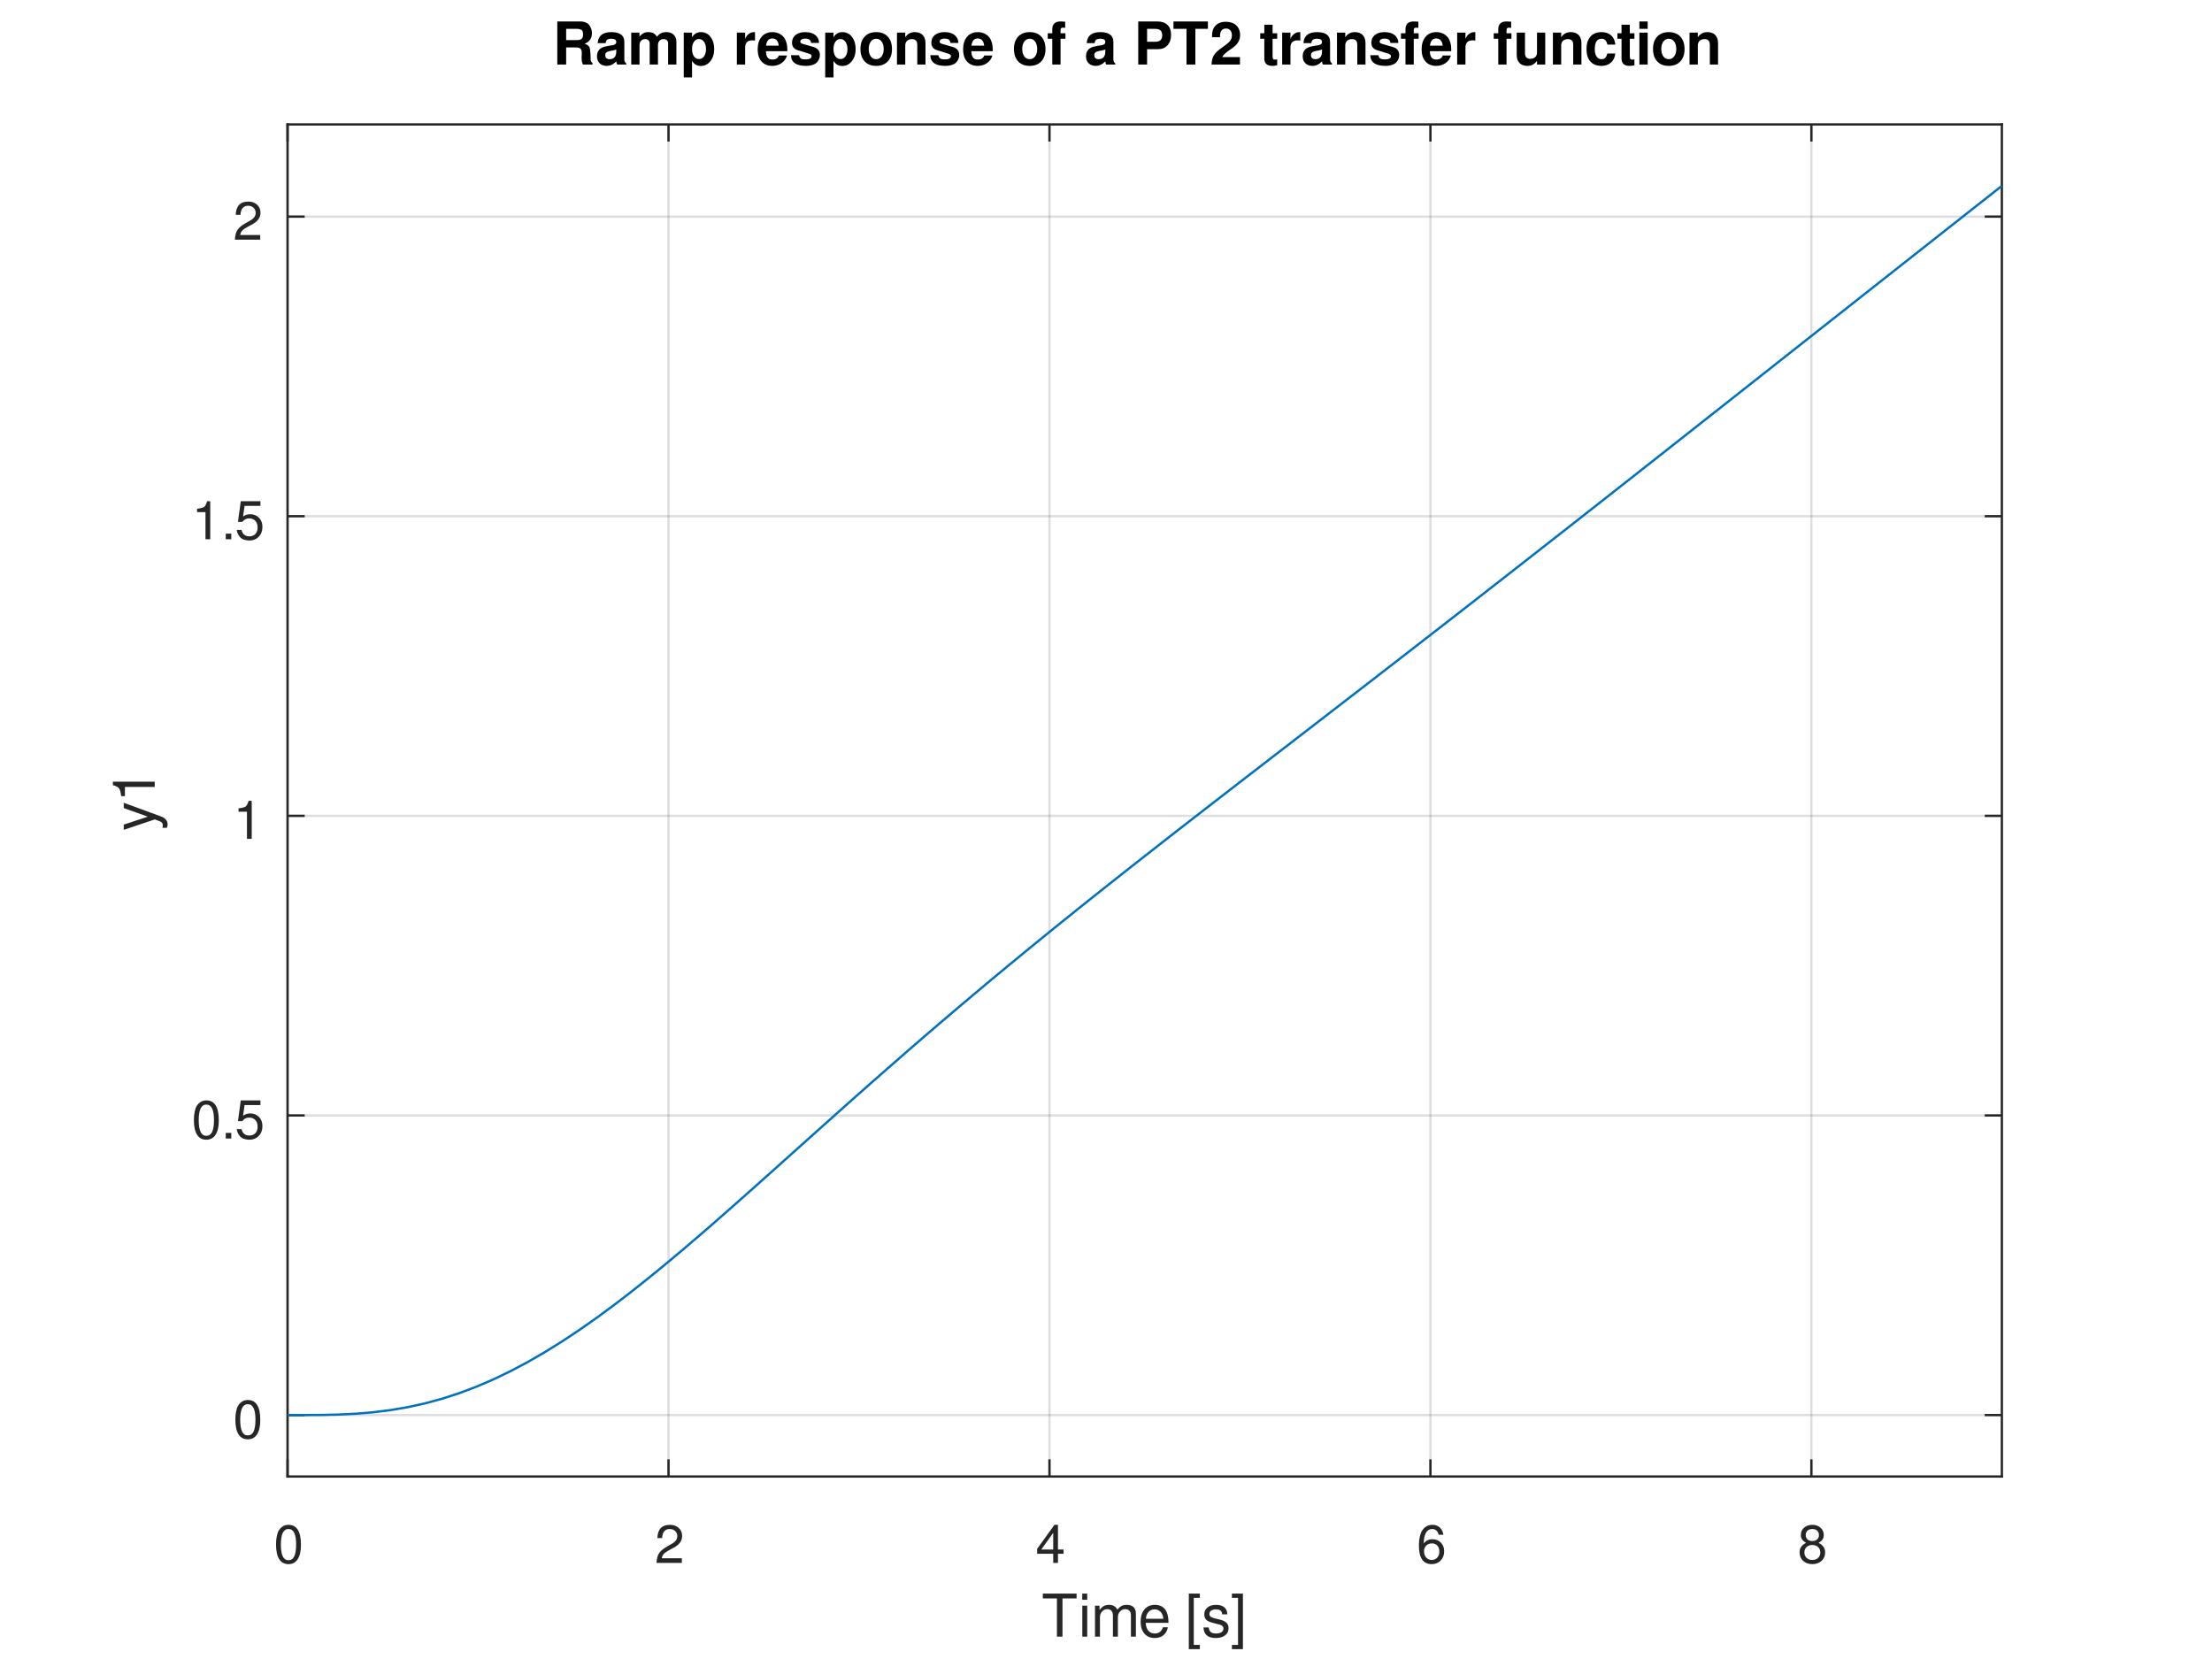
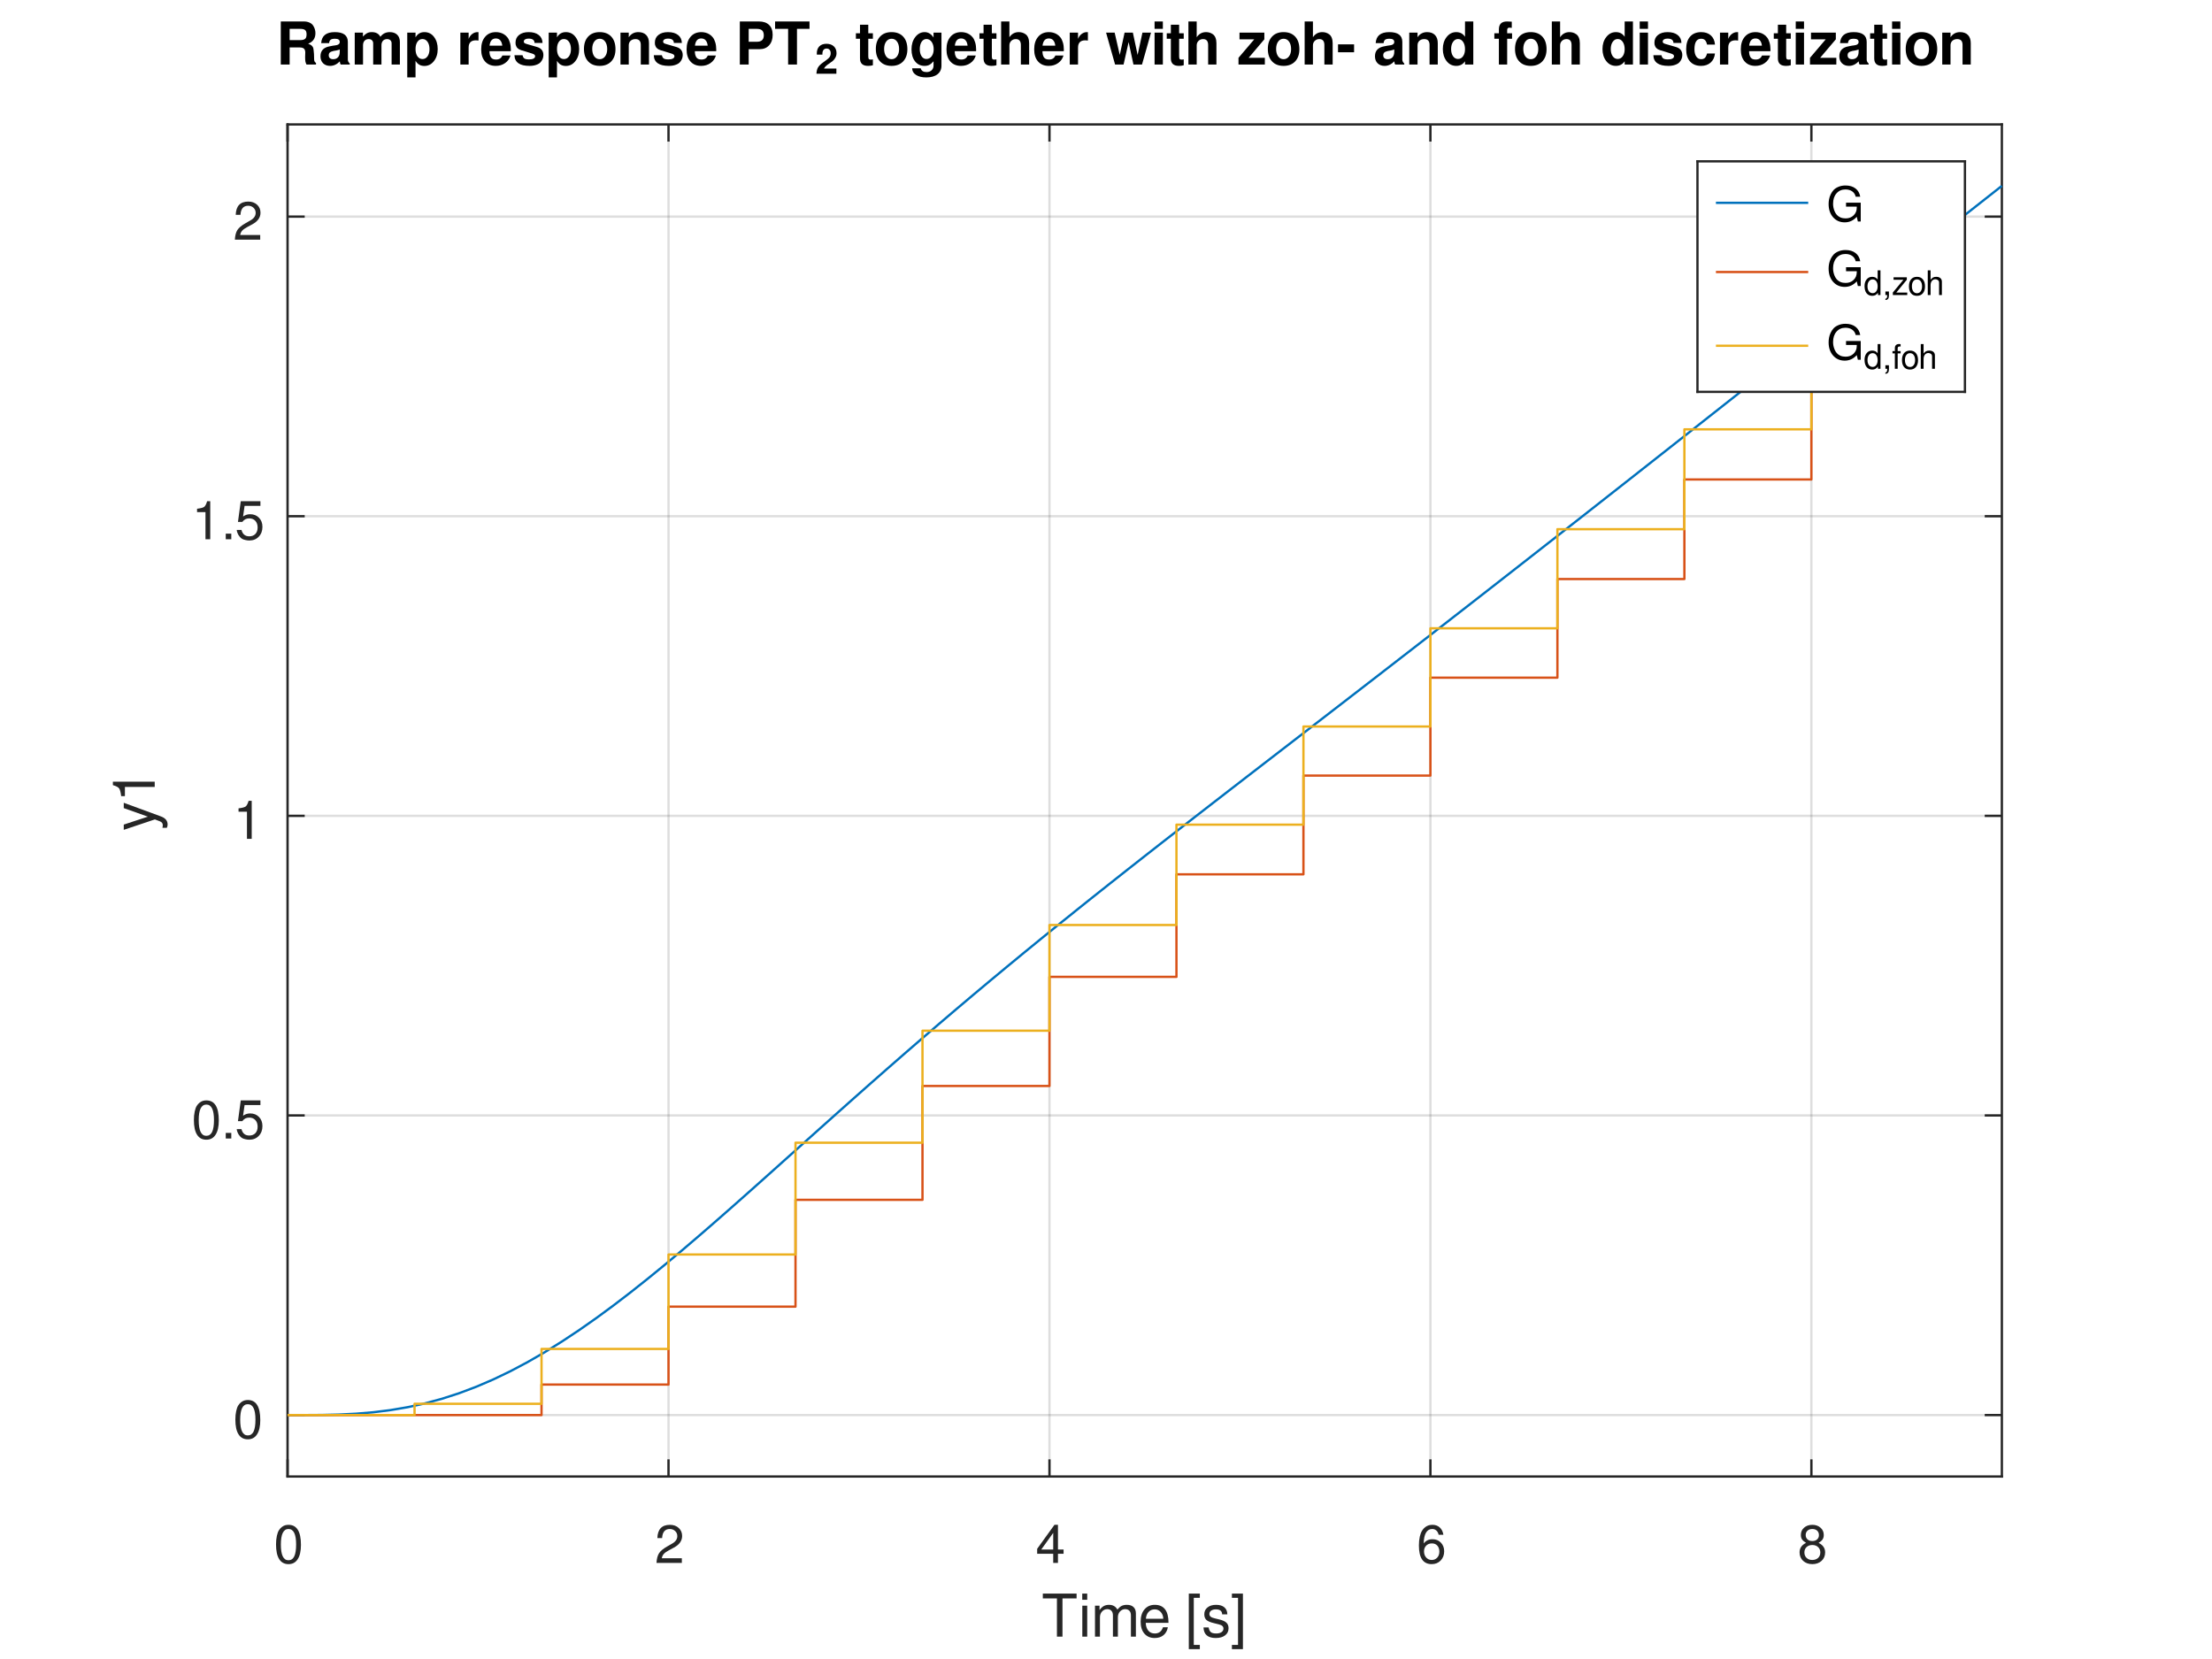
<svg xmlns="http://www.w3.org/2000/svg" height="360pt" viewBox="0 0 480 360" width="480pt">
  <defs />
  <polygon fill="#ffffff" points="0,0 480,0 480,360 0,360" />
  <g>
    <polygon fill="#ffffff" points="0,360 480,360 480,0 0,0" shape-rendering="crispEdges" />
    <clipPath id="cp00480360">
      <polygon points="0,360 480,360 480,0 0,0" />
    </clipPath>
    <g clip-path="url(#cp00480360)">
      <polygon fill="#ffffff" points="62.4,320.4 434.4,320.4 434.4,27 62.4,27" shape-rendering="crispEdges" />
      <polyline fill="none" points="62.4,320.4 62.4,27" stroke="#262626" stroke-dasharray="16,0" stroke-linecap="butt" stroke-linejoin="miter" stroke-opacity="0.15" stroke-width="0.5" />
      <polyline fill="none" points="145.067,320.4 145.067,27" stroke="#262626" stroke-dasharray="16,0" stroke-linecap="butt" stroke-linejoin="miter" stroke-opacity="0.15" stroke-width="0.5" />
      <polyline fill="none" points="227.733,320.4 227.733,27" stroke="#262626" stroke-dasharray="16,0" stroke-linecap="butt" stroke-linejoin="miter" stroke-opacity="0.15" stroke-width="0.5" />
      <polyline fill="none" points="310.4,320.4 310.4,27" stroke="#262626" stroke-dasharray="16,0" stroke-linecap="butt" stroke-linejoin="miter" stroke-opacity="0.15" stroke-width="0.5" />
      <polyline fill="none" points="393.067,320.4 393.067,27" stroke="#262626" stroke-dasharray="16,0" stroke-linecap="butt" stroke-linejoin="miter" stroke-opacity="0.15" stroke-width="0.5" />
      <polyline fill="none" points="62.4,320.4 62.4,316.675" stroke="#262626" stroke-linecap="butt" stroke-linejoin="miter" stroke-width="0.5" />
      <polyline fill="none" points="62.4,27 62.4,30.725" stroke="#262626" stroke-linecap="butt" stroke-linejoin="miter" stroke-width="0.5" />
      <polyline fill="none" points="145.067,320.4 145.067,316.675" stroke="#262626" stroke-linecap="butt" stroke-linejoin="miter" stroke-width="0.5" />
      <polyline fill="none" points="145.067,27 145.067,30.725" stroke="#262626" stroke-linecap="butt" stroke-linejoin="miter" stroke-width="0.5" />
      <polyline fill="none" points="227.733,320.4 227.733,316.675" stroke="#262626" stroke-linecap="butt" stroke-linejoin="miter" stroke-width="0.5" />
      <polyline fill="none" points="227.733,27 227.733,30.725" stroke="#262626" stroke-linecap="butt" stroke-linejoin="miter" stroke-width="0.5" />
      <polyline fill="none" points="310.4,320.4 310.4,316.675" stroke="#262626" stroke-linecap="butt" stroke-linejoin="miter" stroke-width="0.5" />
      <polyline fill="none" points="310.4,27 310.4,30.725" stroke="#262626" stroke-linecap="butt" stroke-linejoin="miter" stroke-width="0.5" />
      <polyline fill="none" points="393.067,320.4 393.067,316.675" stroke="#262626" stroke-linecap="butt" stroke-linejoin="miter" stroke-width="0.5" />
      <polyline fill="none" points="393.067,27 393.067,30.725" stroke="#262626" stroke-linecap="butt" stroke-linejoin="miter" stroke-width="0.5" />
      <g font-family="FreeSans" font-size="11.651" font-style="normal" font-weight="normal" transform="translate(59.4,339.15) rotate(-0,3,-10)" xml:space="preserve">
        <text fill="rgb(38,38,38)" x="0 " y="-0">0</text>
      </g>
      <g font-family="FreeSans" font-size="11.651" font-style="normal" font-weight="normal" transform="translate(142.067,339.15) rotate(-0,3,-10)" xml:space="preserve">
        <text fill="rgb(38,38,38)" x="0 " y="-0">2</text>
      </g>
      <g font-family="FreeSans" font-size="11.651" font-style="normal" font-weight="normal" transform="translate(224.733,339.15) rotate(-0,3,-10)" xml:space="preserve">
        <text fill="rgb(38,38,38)" x="0 " y="-0">4</text>
      </g>
      <g font-family="FreeSans" font-size="11.651" font-style="normal" font-weight="normal" transform="translate(307.4,339.15) rotate(-0,3,-10)" xml:space="preserve">
        <text fill="rgb(38,38,38)" x="0 " y="-0">6</text>
      </g>
      <g font-family="FreeSans" font-size="11.651" font-style="normal" font-weight="normal" transform="translate(390.067,339.15) rotate(-0,3,-10)" xml:space="preserve">
        <text fill="rgb(38,38,38)" x="0 " y="-0">8</text>
      </g>
      <polyline fill="none" points="62.4,307.064 434.4,307.064" stroke="#262626" stroke-dasharray="16,0" stroke-linecap="butt" stroke-linejoin="miter" stroke-opacity="0.15" stroke-width="0.5" />
      <polyline fill="none" points="62.4,242.049 434.4,242.049" stroke="#262626" stroke-dasharray="16,0" stroke-linecap="butt" stroke-linejoin="miter" stroke-opacity="0.15" stroke-width="0.5" />
      <polyline fill="none" points="62.4,177.035 434.4,177.035" stroke="#262626" stroke-dasharray="16,0" stroke-linecap="butt" stroke-linejoin="miter" stroke-opacity="0.15" stroke-width="0.5" />
      <polyline fill="none" points="62.4,112.021 434.4,112.021" stroke="#262626" stroke-dasharray="16,0" stroke-linecap="butt" stroke-linejoin="miter" stroke-opacity="0.15" stroke-width="0.5" />
      <polyline fill="none" points="62.4,47.007 434.4,47.007" stroke="#262626" stroke-dasharray="16,0" stroke-linecap="butt" stroke-linejoin="miter" stroke-opacity="0.15" stroke-width="0.5" />
      <polyline fill="none" points="62.4,307.064 66.12,307.064" stroke="#262626" stroke-linecap="butt" stroke-linejoin="miter" stroke-width="0.5" />
      <polyline fill="none" points="434.4,307.064 430.68,307.064" stroke="#262626" stroke-linecap="butt" stroke-linejoin="miter" stroke-width="0.5" />
      <polyline fill="none" points="62.4,242.049 66.12,242.049" stroke="#262626" stroke-linecap="butt" stroke-linejoin="miter" stroke-width="0.5" />
      <polyline fill="none" points="434.4,242.049 430.68,242.049" stroke="#262626" stroke-linecap="butt" stroke-linejoin="miter" stroke-width="0.5" />
      <polyline fill="none" points="62.4,177.035 66.12,177.035" stroke="#262626" stroke-linecap="butt" stroke-linejoin="miter" stroke-width="0.5" />
      <polyline fill="none" points="434.4,177.035 430.68,177.035" stroke="#262626" stroke-linecap="butt" stroke-linejoin="miter" stroke-width="0.5" />
      <polyline fill="none" points="62.4,112.021 66.12,112.021" stroke="#262626" stroke-linecap="butt" stroke-linejoin="miter" stroke-width="0.5" />
      <polyline fill="none" points="434.4,112.021 430.68,112.021" stroke="#262626" stroke-linecap="butt" stroke-linejoin="miter" stroke-width="0.5" />
      <polyline fill="none" points="62.4,47.007 66.12,47.007" stroke="#262626" stroke-linecap="butt" stroke-linejoin="miter" stroke-width="0.5" />
      <polyline fill="none" points="434.4,47.007 430.68,47.007" stroke="#262626" stroke-linecap="butt" stroke-linejoin="miter" stroke-width="0.5" />
      <g font-family="FreeSans" font-size="11.651" font-style="normal" font-weight="normal" transform="translate(50.5743,312.064) rotate(-0,6,-5)" xml:space="preserve">
        <text fill="rgb(38,38,38)" x="0 " y="-0">0</text>
      </g>
      <g font-family="FreeSans" font-size="11.651" font-style="normal" font-weight="normal" transform="translate(41.5743,247.049) rotate(-0,15,-5)" xml:space="preserve">
        <text fill="rgb(38,38,38)" x="0 6 9 " y="-0">0.5</text>
      </g>
      <g font-family="FreeSans" font-size="11.651" font-style="normal" font-weight="normal" transform="translate(50.5743,182.035) rotate(-0,6,-5)" xml:space="preserve">
        <text fill="rgb(38,38,38)" x="0 " y="-0">1</text>
      </g>
      <g font-family="FreeSans" font-size="11.651" font-style="normal" font-weight="normal" transform="translate(41.5743,117.021) rotate(-0,15,-5)" xml:space="preserve">
        <text fill="rgb(38,38,38)" x="0 6 9 " y="-0">1.5</text>
      </g>
      <g font-family="FreeSans" font-size="11.651" font-style="normal" font-weight="normal" transform="translate(50.5743,52.0067) rotate(-0,6,-5)" xml:space="preserve">
        <text fill="rgb(38,38,38)" x="0 " y="-0">2</text>
      </g>
      <polyline fill="none" points="62.4,320.4 434.4,320.4" stroke="#262626" stroke-dasharray="16,0" stroke-linecap="square" stroke-linejoin="miter" stroke-width="0.5" />
      <polyline fill="none" points="62.4,27 434.4,27" stroke="#262626" stroke-dasharray="16,0" stroke-linecap="square" stroke-linejoin="miter" stroke-width="0.5" />
      <polyline fill="none" points="62.4,320.4 62.4,27" stroke="#262626" stroke-dasharray="16,0" stroke-linecap="square" stroke-linejoin="miter" stroke-width="0.5" />
      <polyline fill="none" points="434.4,320.4 434.4,27" stroke="#262626" stroke-dasharray="16,0" stroke-linecap="square" stroke-linejoin="miter" stroke-width="0.5" />
-       <g font-family="FreeSans" font-size="12.816" font-style="normal" font-weight="bold" transform="translate(119.9,17) rotate(-0,128.5,0)" xml:space="preserve">
-         <text fill="rgb(0,0,0)" x="0 9 16 27 35 39 44 51 58 66 74 82 89 96 100 108 112 116 123 127 136 144 151 155 159 164 171 179 186 190 197 202 206 210 218 226 233 237 241 249 " y="-3">Ramp response of a PT2 transfer function</text>
+       <g font-family="FreeSans" font-size="12.816" font-style="normal" font-weight="bold" transform="translate(59.9,17) rotate(-0,188.5,0)" xml:space="preserve">
+         <text fill="rgb(0,0,0)" x="0 9 16 27 35 39 44 51 58 66 74 82 89 96 100 109 " y="-3">Ramp response PT</text>
+         <text fill="rgb(0,0,0)" font-size="8.972" x="117 " y="-1">2</text>
+         <text fill="rgb(0,0,0)" x="122 126 130 138 146 153 157 165 172 177 181 191 195 199 207 211 218 226 234 238 242 249 257 265 269 273 281 289 293 301 305 312 319 324 331 335 339 346 353 357 361 369 " y="-3"> together with zoh- and foh discretization</text>
      </g>
      <g font-family="FreeSans" font-size="12.816" font-style="normal" font-weight="normal" transform="translate(30.0743,173.7) rotate(-90,6.5,0)" xml:space="preserve">
        <text fill="rgb(38,38,38)" x="0 6 " y="-3">y1</text>
      </g>
      <g font-family="FreeSans" font-size="12.816" font-style="normal" font-weight="normal" transform="translate(225.9,358.15) rotate(-0,22.5,-14)" xml:space="preserve">
        <text fill="rgb(38,38,38)" x="0 8 11 21 28 31 35 41 " y="-3">Time [s]</text>
      </g>
      <polyline fill="none" points="62.4,307.064 66.12,307.064 69.84,307.041 73.56,306.955 77.28,306.77 81,306.457 84.72,305.993 88.44,305.36 92.16,304.545 95.88,303.538 99.6,302.335 103.32,300.934 107.04,299.337 110.76,297.549 114.48,295.577 118.2,293.43 121.92,291.118 125.64,288.652 129.36,286.045 133.08,283.31 136.8,280.461 140.52,277.51 144.24,274.471 147.96,271.356 151.68,268.179 155.4,264.95 159.12,261.681 162.84,258.382 166.56,255.063 170.28,251.731 174,248.396 177.72,245.063 181.44,241.738 185.16,238.426 188.88,235.132 192.6,231.859 196.32,228.609 200.04,225.385 203.76,222.188 207.48,219.017 211.2,215.875 214.92,212.76 218.64,209.672 222.36,206.61 226.08,203.572 229.8,200.558 233.52,197.566 237.24,194.593 240.96,191.639 244.68,188.701 248.4,185.777 252.12,182.866 255.84,179.966 259.56,177.075 263.28,174.191 267,171.313 270.72,168.439 274.44,165.568 278.16,162.699 281.88,159.831 285.6,156.962 289.32,154.093 293.04,151.222 296.76,148.348 300.48,145.471 304.2,142.591 307.92,139.708 311.64,136.821 315.36,133.93 319.08,131.035 322.8,128.137 326.52,125.234 330.24,122.328 333.96,119.418 337.68,116.506 341.4,113.59 345.12,110.671 348.84,107.749 352.56,104.826 356.28,101.9 360,98.973 363.72,96.044 367.44,93.113 371.16,90.182 374.88,87.25 378.6,84.317 382.32,81.383 386.04,78.45 389.76,75.516 393.48,72.583 397.2,69.649 400.92,66.716 404.64,63.783 408.36,60.85 412.08,57.918 415.8,54.986 419.52,52.055 423.24,49.125 426.96,46.195 430.68,43.265 434.4,40.336" stroke="#0071bc" stroke-linecap="butt" stroke-linejoin="round" stroke-width="0.5" />
+       <polyline fill="none" points="62.4,307.064 89.956,307.064 89.956,307.064 117.511,307.064 117.511,300.451 145.067,300.451 145.067,283.543 172.622,283.543 172.622,260.361 200.178,260.361 200.178,235.659 227.733,235.659 227.733,211.98 255.289,211.98 255.289,189.726 282.844,189.726 282.844,168.3 310.4,168.3 310.4,147.051 337.956,147.051 337.956,125.646 365.511,125.646 365.511,104.045 393.067,104.045 393.067,82.335 420.622,82.335 420.622,60.605" stroke="#d85218" stroke-linecap="butt" stroke-linejoin="round" stroke-width="0.5" />
+       <polyline fill="none" points="62.4,307.064 89.956,307.064 89.956,304.62 117.511,304.62 117.511,292.713 145.067,292.713 145.067,272.225 172.622,272.225 172.622,247.964 200.178,247.964 200.178,223.666 227.733,223.666 227.733,200.726 255.289,200.726 255.289,178.948 282.844,178.948 282.844,157.653 310.4,157.653 310.4,136.339 337.956,136.339 337.956,114.832 365.511,114.832 365.511,93.167 393.067,93.167 393.067,71.442 420.622,71.442 420.622,49.722" stroke="#ecb01f" stroke-linecap="butt" stroke-linejoin="round" stroke-width="0.5" />
+     </g>
+     <clipPath id="cp00480360">
+       <polygon points="0,360 480,360 480,0 0,0" />
+     </clipPath>
+     <g clip-path="url(#cp00480360)">
+       <polygon fill="#ffffff" points="368.347,85.032 426.389,85.032 426.389,35.011 368.347,35.011" shape-rendering="crispEdges" />
+       <polyline fill="none" points="368.347,85.032 426.389,85.032" stroke="#262626" stroke-dasharray="16,0" stroke-linecap="square" stroke-linejoin="miter" stroke-width="0.5" />
+       <polyline fill="none" points="368.347,35.011 426.389,35.011" stroke="#262626" stroke-dasharray="16,0" stroke-linecap="square" stroke-linejoin="miter" stroke-width="0.5" />
+       <polyline fill="none" points="368.347,85.032 368.347,35.011" stroke="#262626" stroke-dasharray="16,0" stroke-linecap="square" stroke-linejoin="miter" stroke-width="0.5" />
+       <polyline fill="none" points="426.389,85.032 426.389,35.011" stroke="#262626" stroke-dasharray="16,0" stroke-linecap="square" stroke-linejoin="miter" stroke-width="0.5" />
+       <polyline fill="none" points="372.353,44.016 392.379,44.016" stroke="#0071bc" stroke-linecap="butt" stroke-linejoin="round" stroke-width="0.5" />
+       <g font-family="FreeSans" font-size="10.486" font-style="normal" font-weight="normal" transform="translate(396.384,49.0158) rotate(-0,-0,-5)" xml:space="preserve">
+         <text fill="rgb(0,0,0)" x="0 " y="-1">G</text>
+       </g>
+       <polyline fill="none" points="372.353,59.021 392.379,59.021" stroke="#d85218" stroke-linecap="butt" stroke-linejoin="round" stroke-width="0.5" />
+       <g font-family="FreeSans" font-size="10.486" font-style="normal" font-weight="normal" transform="translate(396.384,65.0211) rotate(-0,-0,-6)" xml:space="preserve">
+         <text fill="rgb(0,0,0)" x="0 " y="-3">G</text>
+         <text fill="rgb(0,0,0)" font-size="7.34" x="8 12 14 18 22 " y="-1">d,zoh</text>
+       </g>
+       <polyline fill="none" points="372.353,75.026 392.379,75.026" stroke="#ecb01f" stroke-linecap="butt" stroke-linejoin="round" stroke-width="0.5" />
+       <g font-family="FreeSans" font-size="10.486" font-style="normal" font-weight="normal" transform="translate(396.384,81.0263) rotate(-0,-0,-6)" xml:space="preserve">
+         <text fill="rgb(0,0,0)" x="0 " y="-3">G</text>
+         <text fill="rgb(0,0,0)" font-size="7.34" x="8 12 14 16 20 " y="-1">d,foh</text>
+       </g>
    </g>
  </g>
</svg>
